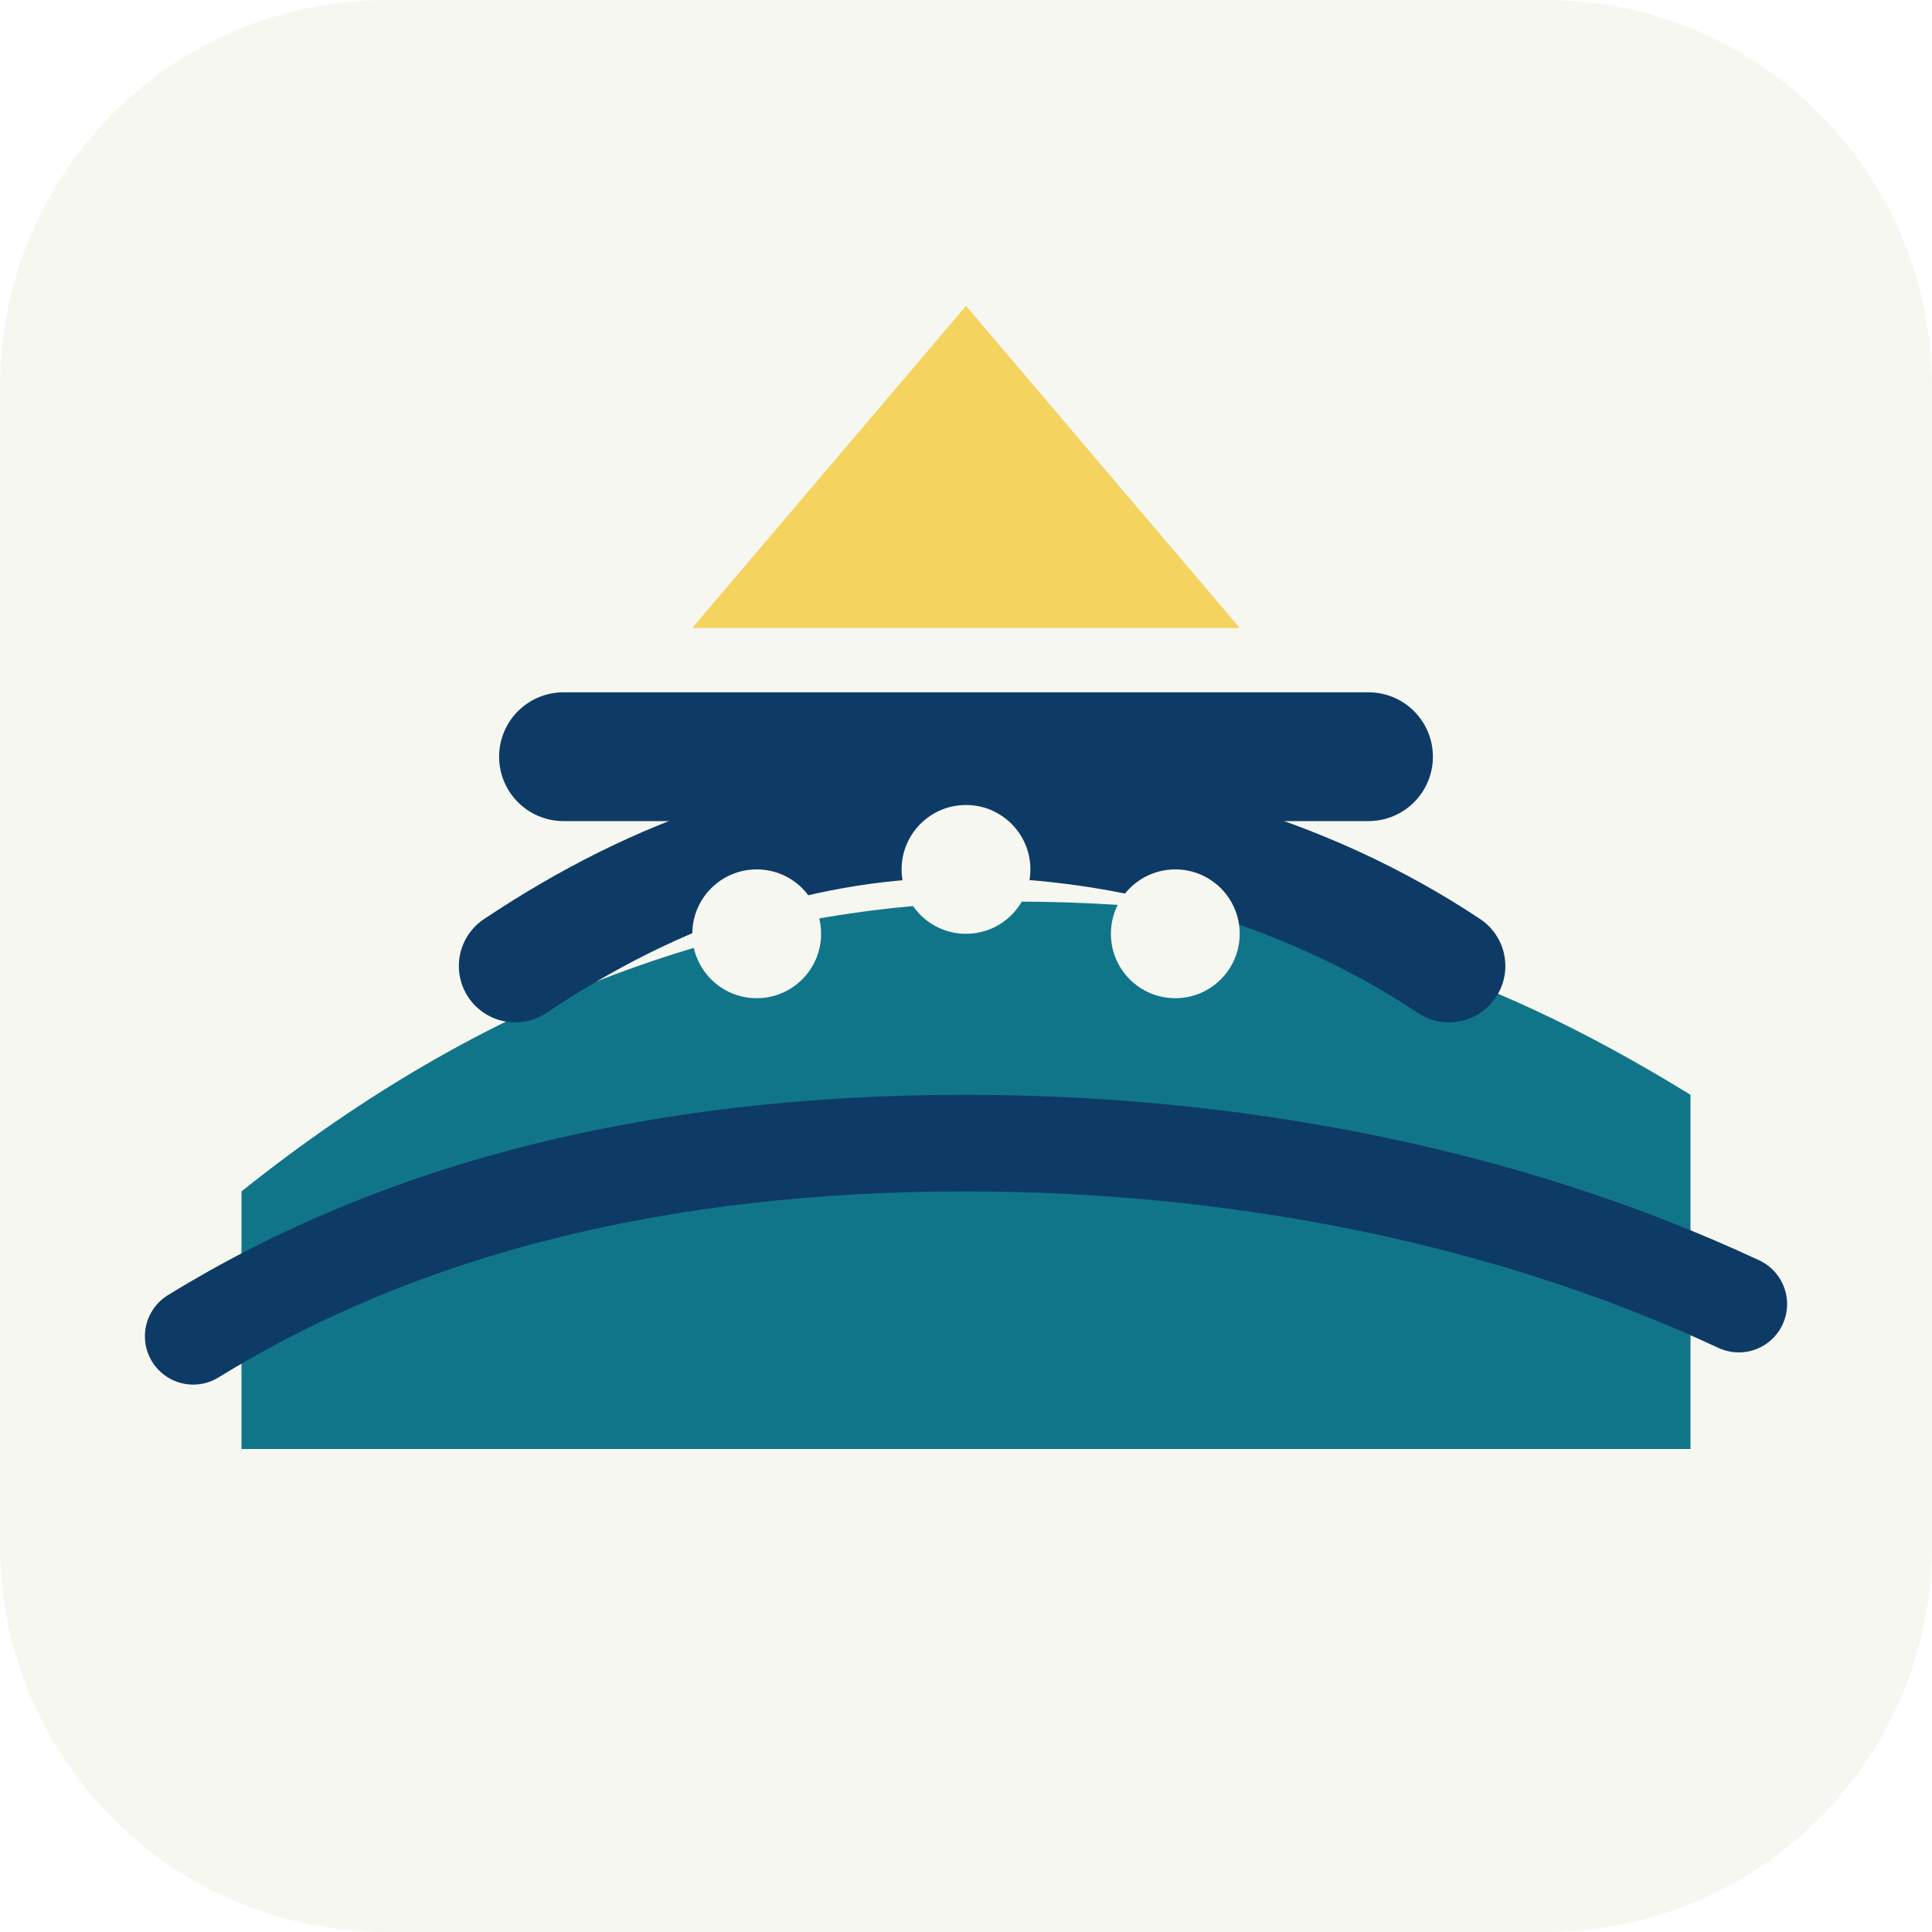
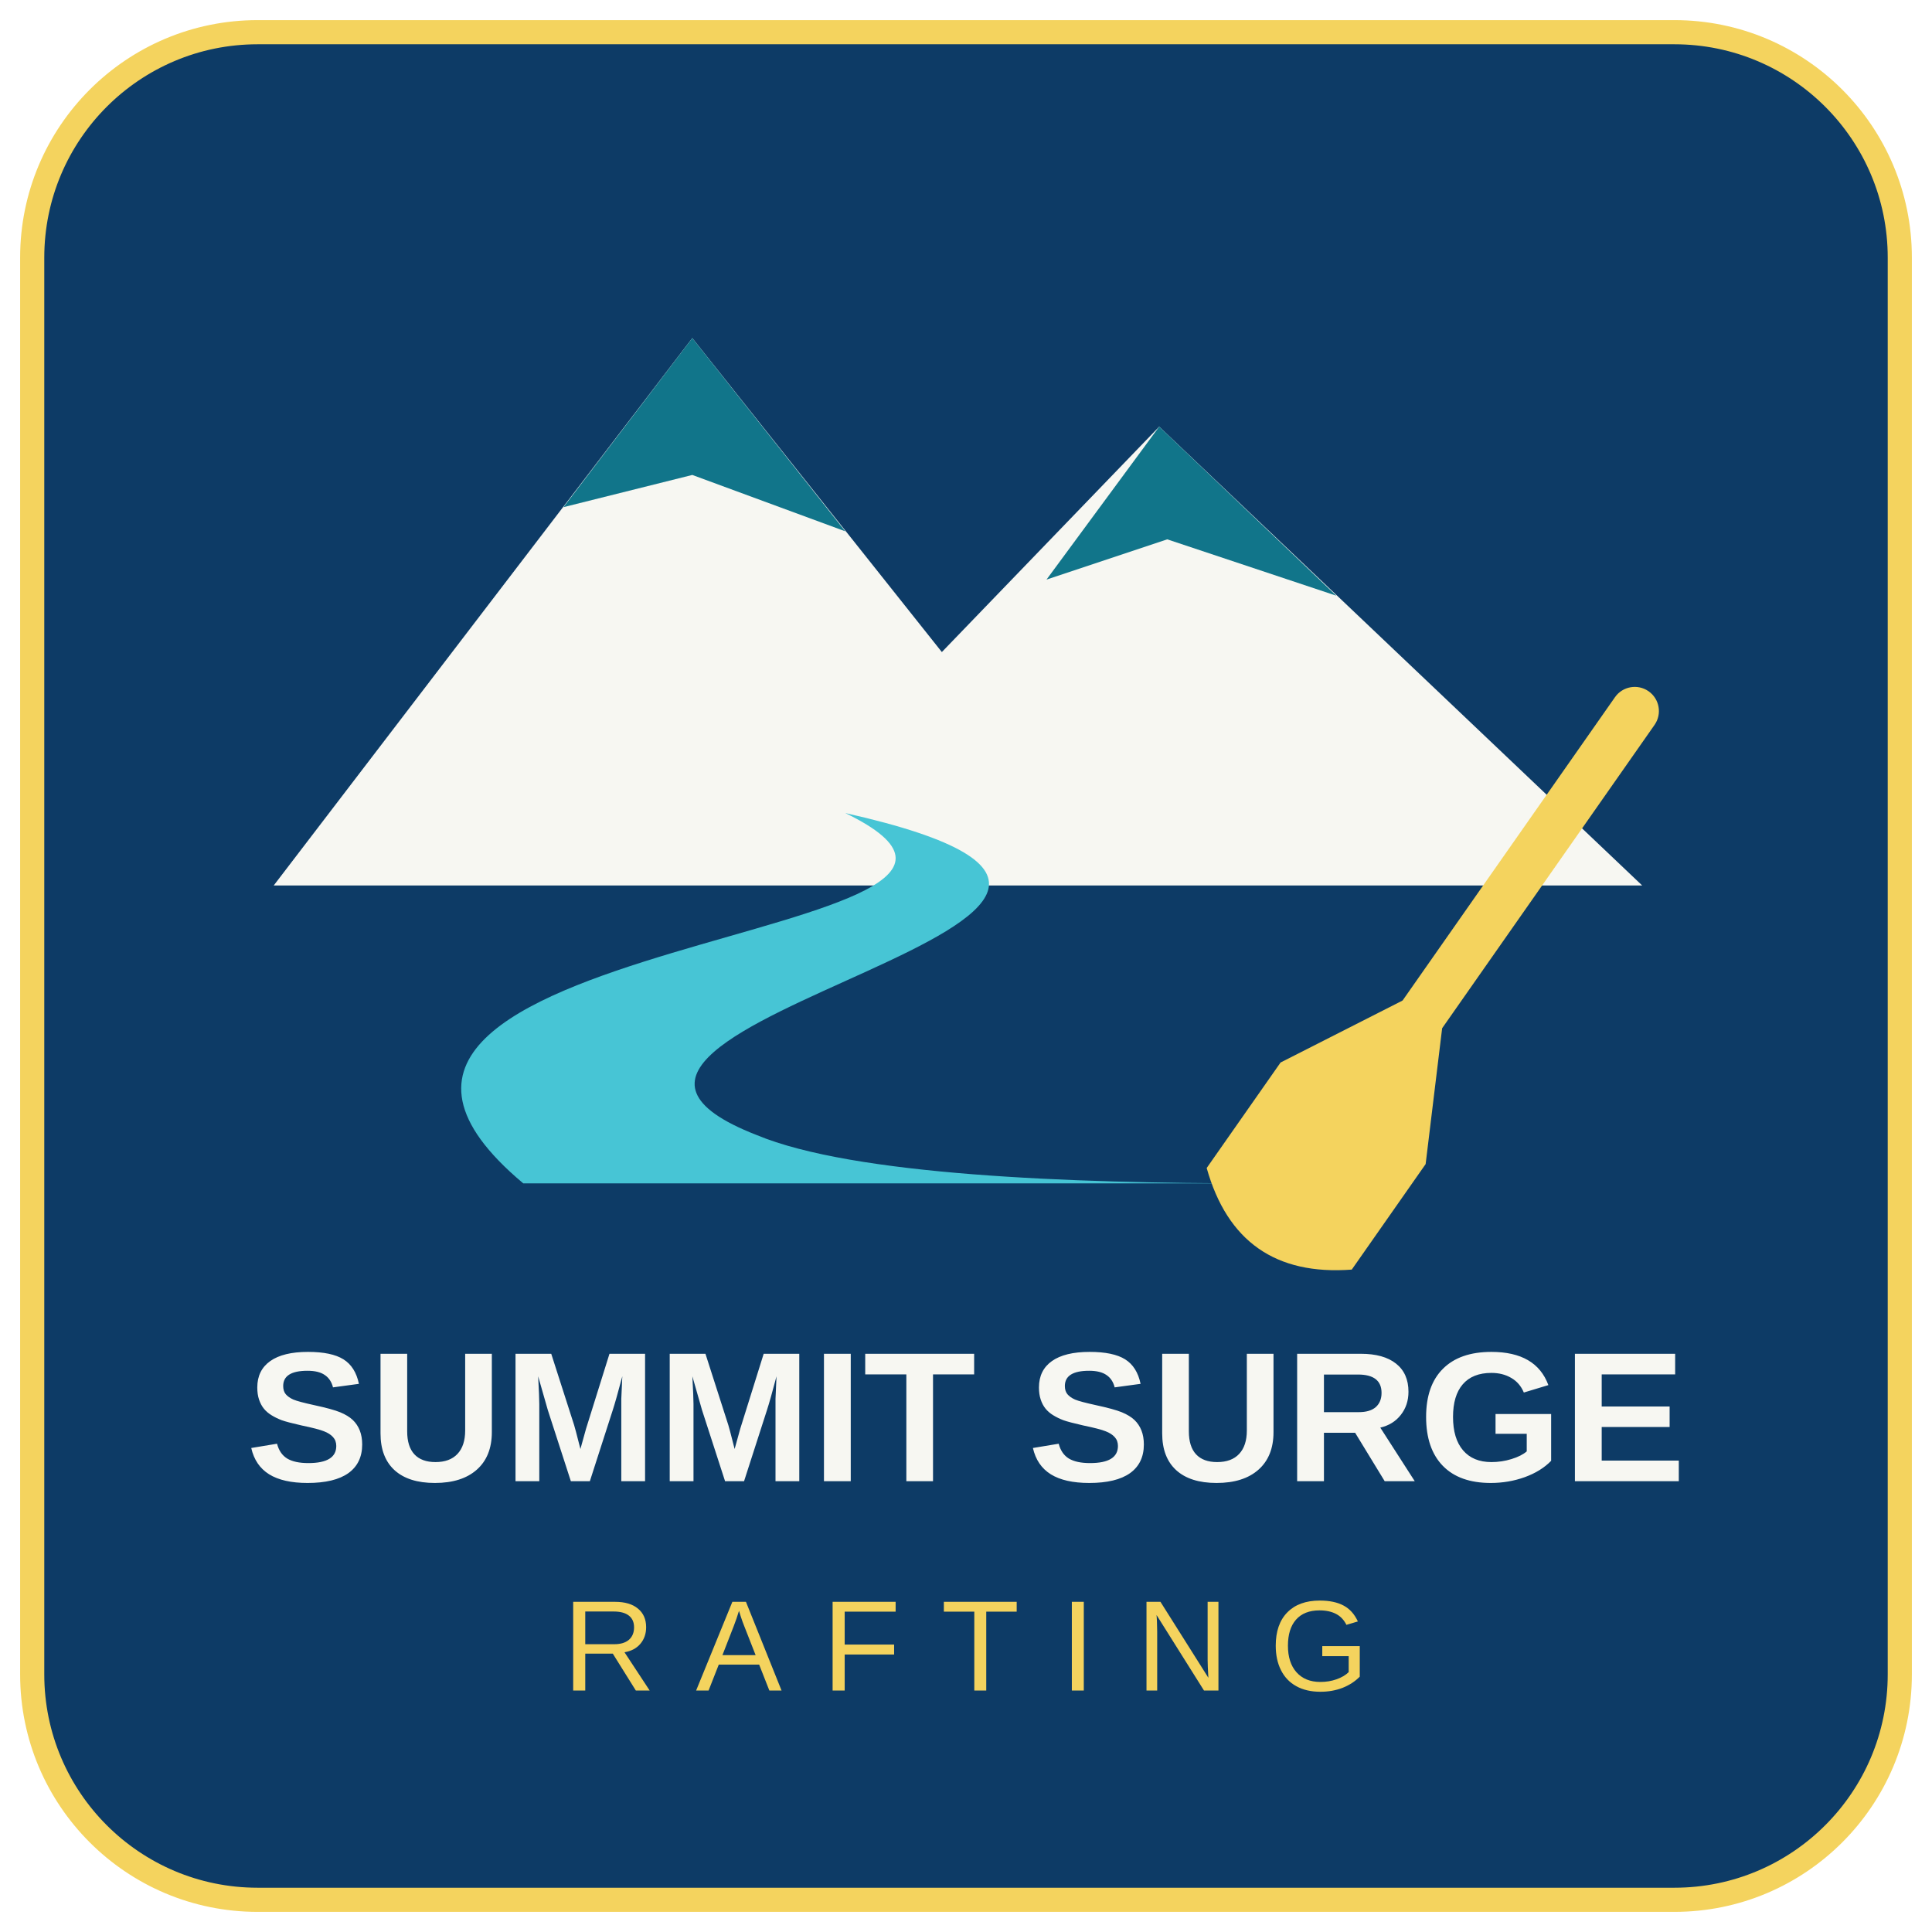
- <svg xmlns="http://www.w3.org/2000/svg" viewBox="0 0 120 120" role="img" aria-labelledby="title">
-   <rect width="120" height="120" rx="24" fill="#f7f7f2" />
-   <path d="M15 74c15-12 31-18 48-18s29 4 42 12v22H15Z" fill="#11758a" />
-   <path d="M12 83c13-8 29-12 48-12 16 0 33 3 48 10" fill="none" stroke="#0d3b66" stroke-width="6" stroke-linecap="round" />
-   <path d="M43 39 60 19l17 20H43Z" fill="#f4d35e" />
-   <path d="M35 47h50" stroke="#0d3b66" stroke-width="8" stroke-linecap="round" />
-   <path d="M32 60c9-6 18-9 28-9s21 3 30 9" fill="none" stroke="#0d3b66" stroke-width="7" stroke-linecap="round" />
-   <circle cx="47" cy="58" r="4" fill="#f7f7f2" />
-   <circle cx="60" cy="54" r="4" fill="#f7f7f2" />
-   <circle cx="73" cy="58" r="4" fill="#f7f7f2" />
+ <svg xmlns="http://www.w3.org/2000/svg" viewBox="0 0 240 240" role="img" aria-labelledby="logo-title logo-desc">
+   <rect x="4" y="4" width="232" height="232" rx="28" fill="#0d3b66" stroke="#f4d35e" stroke-width="3" />
+   <path d="M34 110 86 42 117 81 144 53 204 110Z" fill="#f7f7f2" />
+   <path d="m70 63 16-21 19 24-19-7Z" fill="#11758a" />
+   <path d="m130 72 14-19 22 21-21-7Z" fill="#11758a" />
+   <path d="M105 101c58 13-47 26-11 40 12 5 39 6 62 6H65c-37-31 73-30 40-46Z" fill="#47c5d5" />
+   <g transform="rotate(35 183 117)" fill="#f4d35e">
+     <rect x="180" y="79" width="6" height="54" rx="3" />
+     <path d="M180 128h6l8 15v16q-11 9-22 0v-16Z" />
+   </g>
+   <text x="120" y="184" text-anchor="middle" fill="#f7f7f2" font-family="Arial, Helvetica, sans-serif" font-size="23" font-weight="700">SUMMIT SURGE</text>
+   <text x="120" y="210" text-anchor="middle" fill="#f4d35e" font-family="Arial, Helvetica, sans-serif" font-size="16" letter-spacing="5">RAFTING</text>
</svg>
